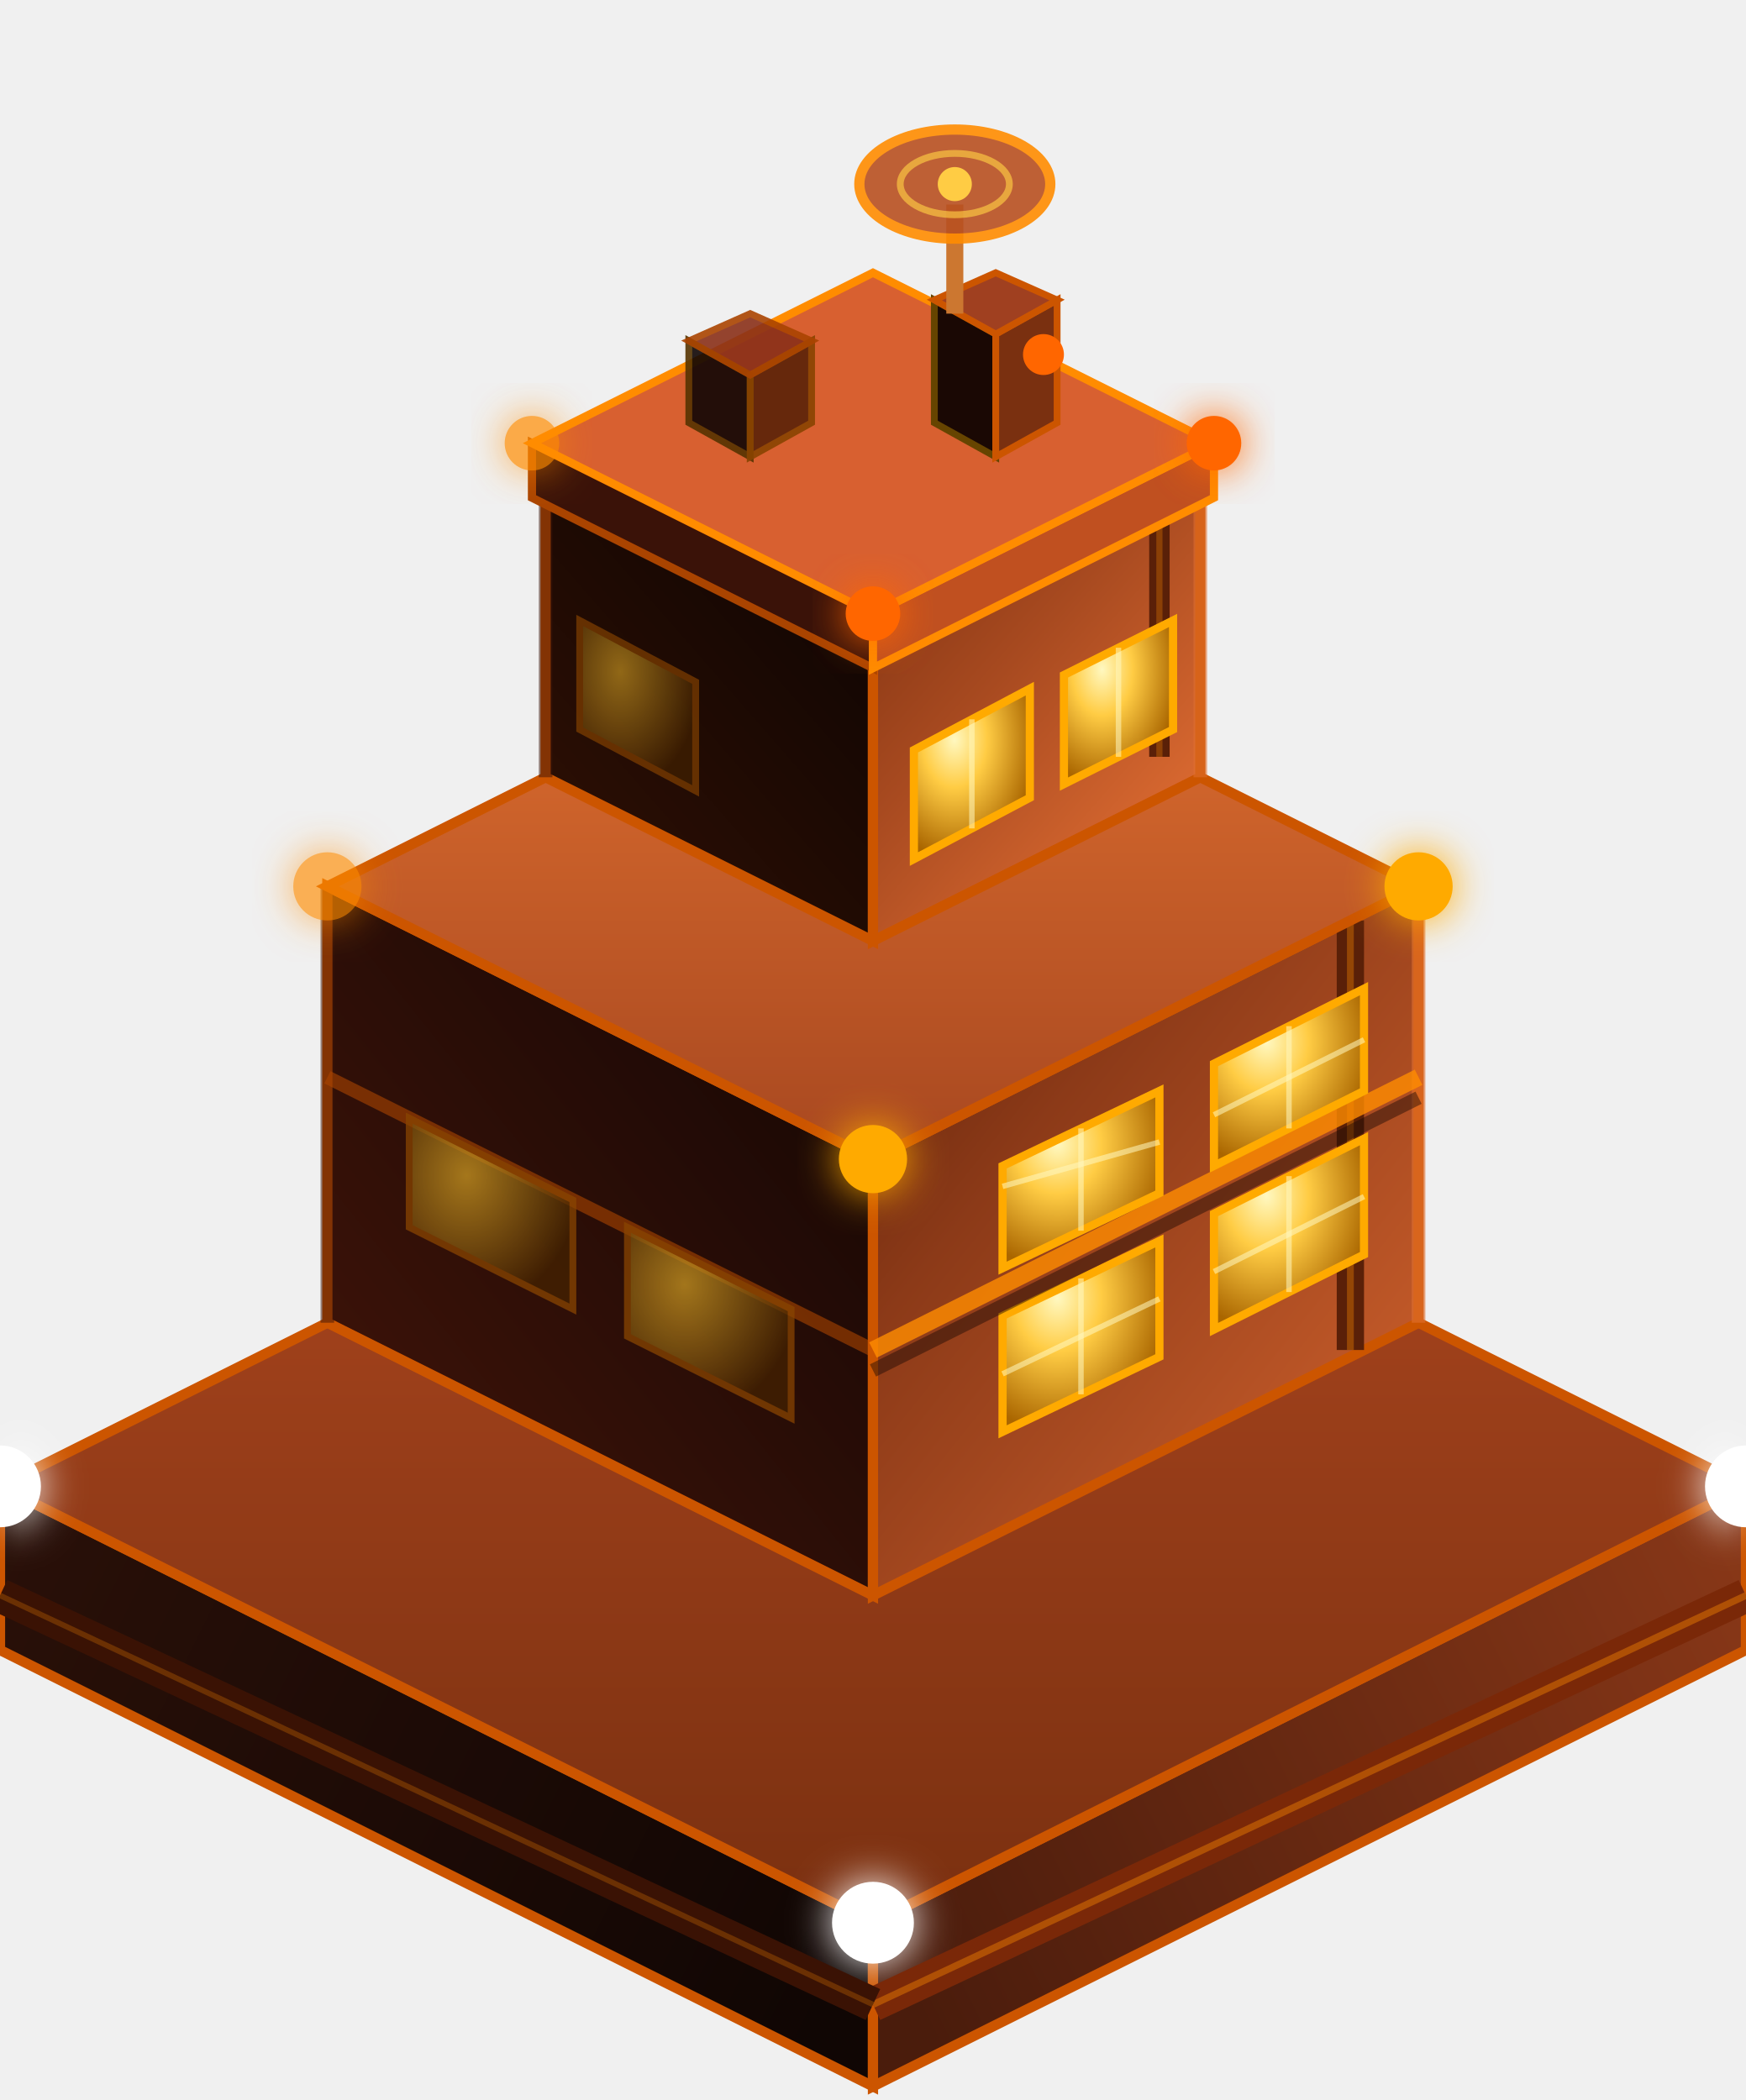
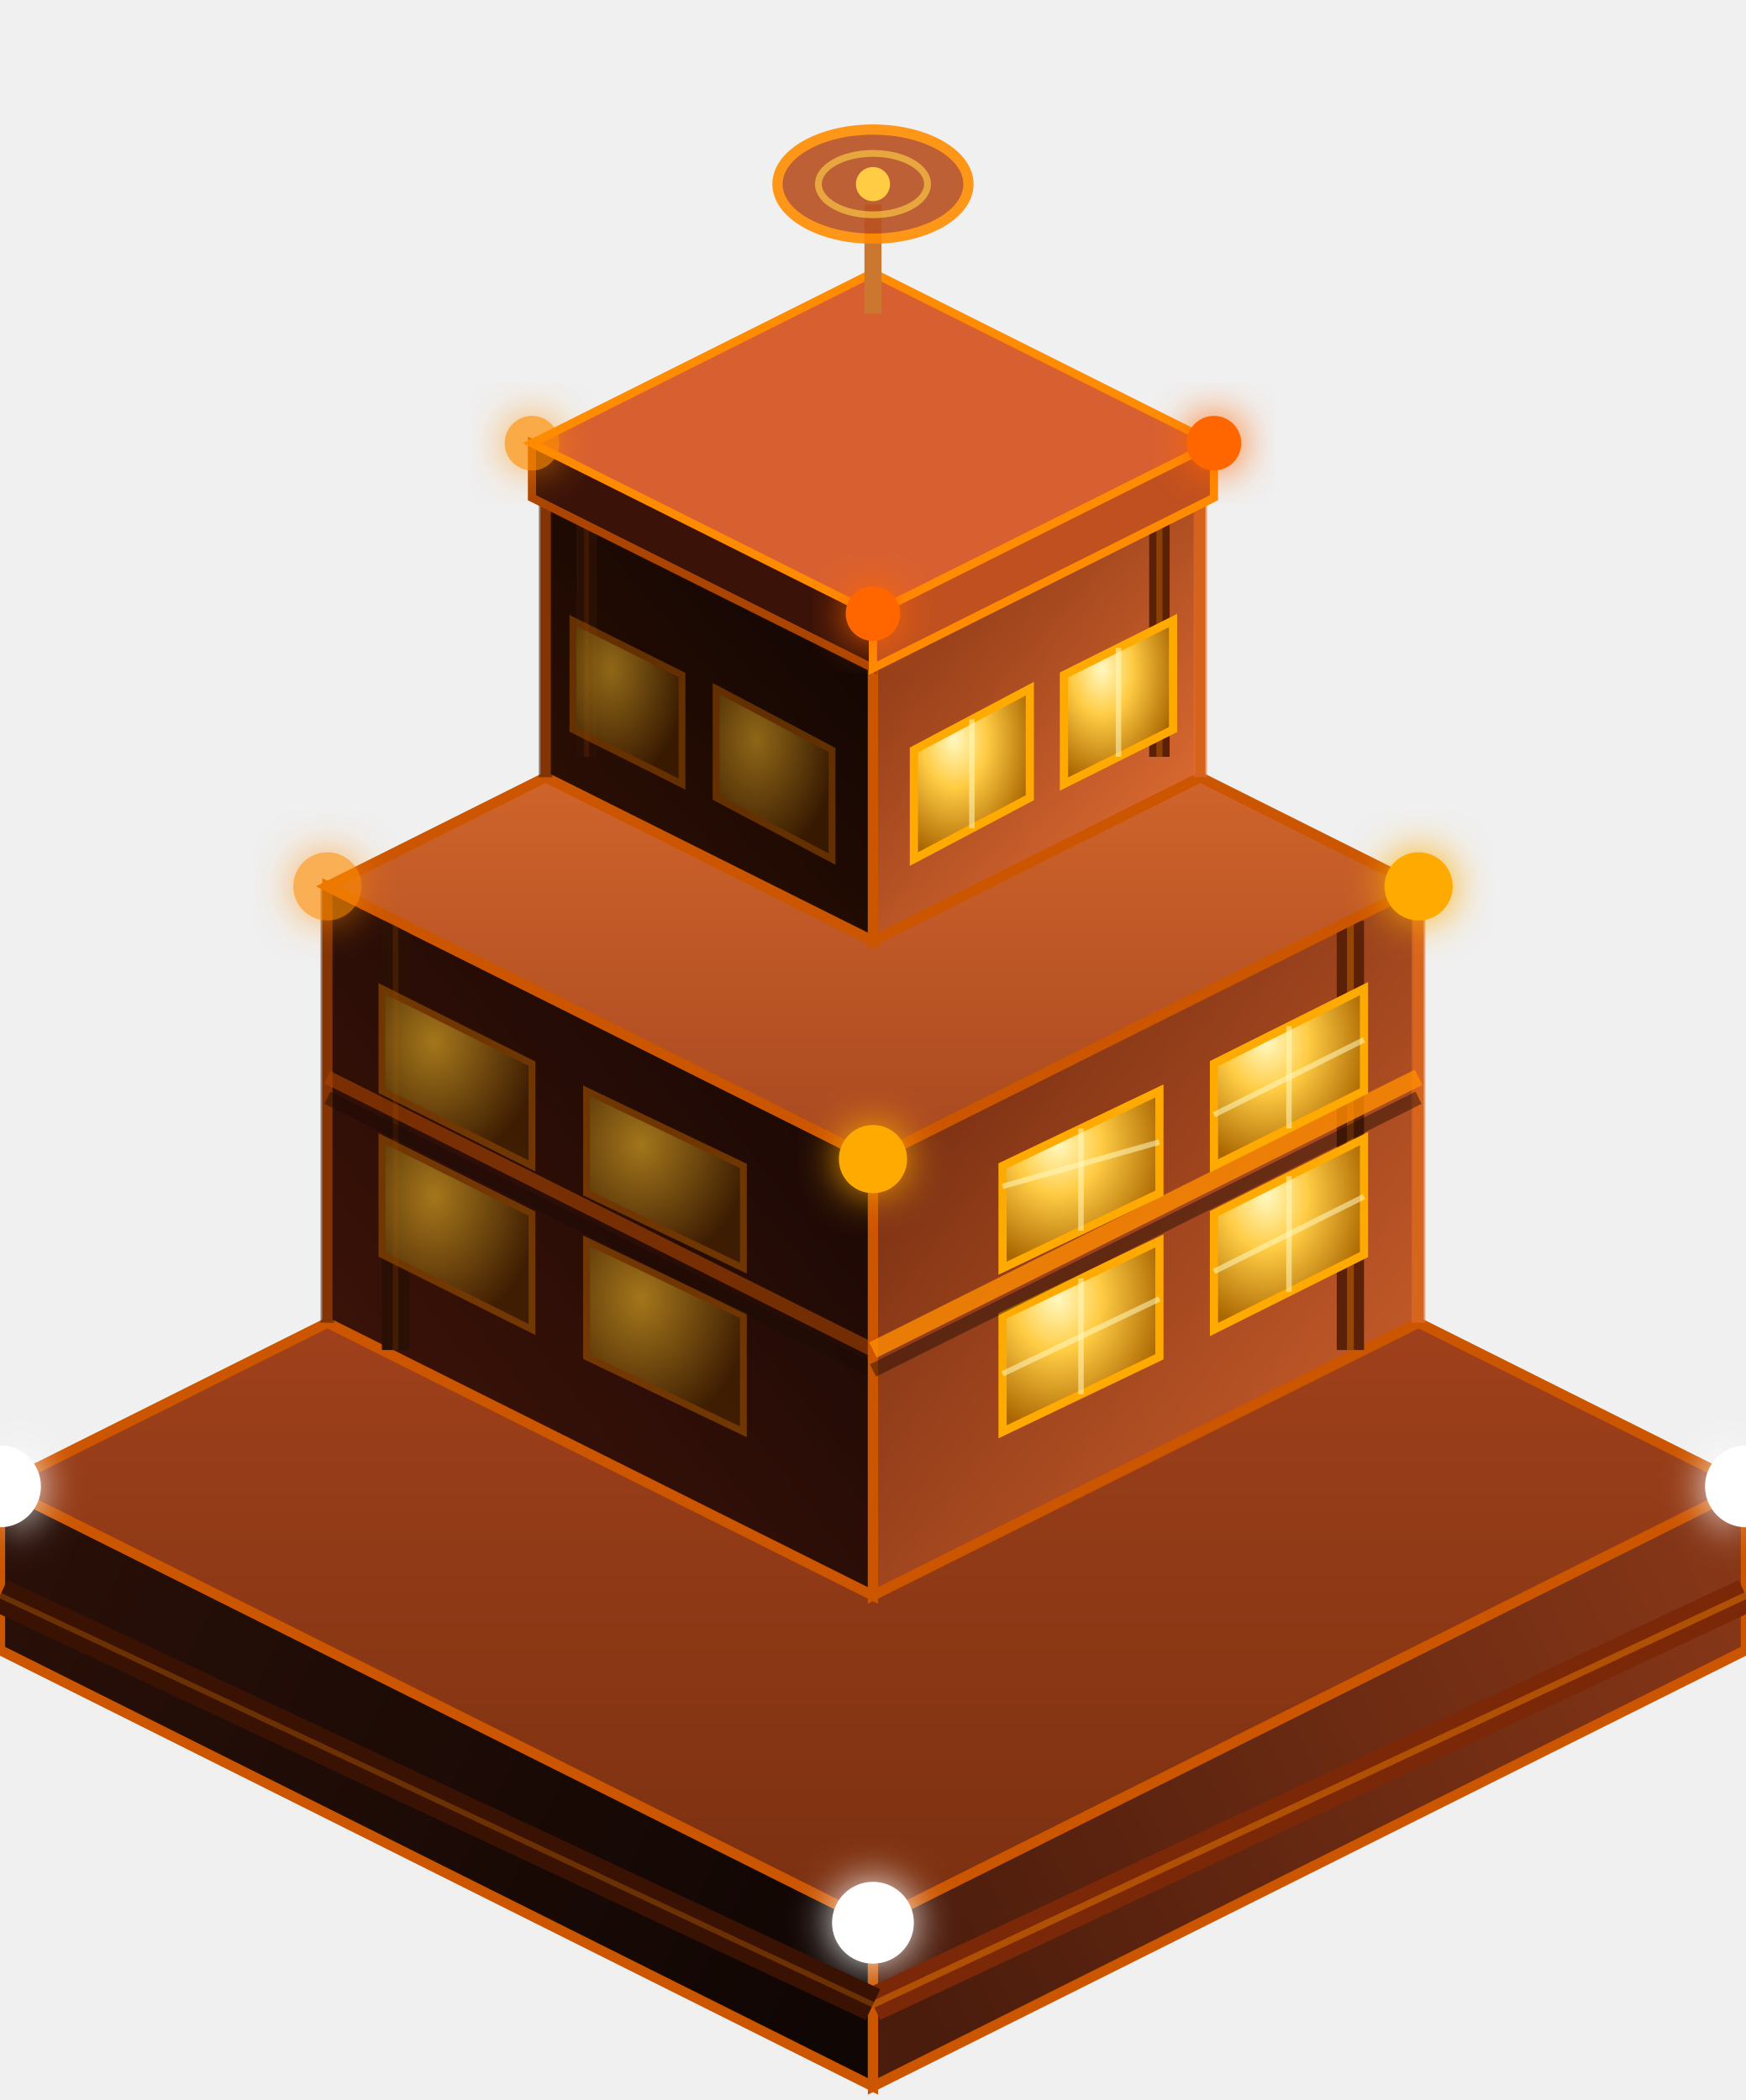
<svg xmlns="http://www.w3.org/2000/svg" viewBox="-128 -178 256 308" width="256" height="308">
  <defs>
    <linearGradient id="fR" gradientUnits="userSpaceOnUse" x1="128" y1="40" x2="0" y2="104">
      <stop offset="0%" stop-color="#8a3818" />
      <stop offset="100%" stop-color="#4a1c0c" />
    </linearGradient>
    <linearGradient id="fL" gradientUnits="userSpaceOnUse" x1="-128" y1="40" x2="0" y2="104">
      <stop offset="0%" stop-color="#2a1008" />
      <stop offset="100%" stop-color="#100604" />
    </linearGradient>
    <linearGradient id="fT" gradientUnits="userSpaceOnUse" x1="0" y1="-24" x2="0" y2="104">
      <stop offset="0%" stop-color="#b04820" />
      <stop offset="100%" stop-color="#7a3010" />
    </linearGradient>
    <linearGradient id="aR" gradientUnits="userSpaceOnUse" x1="80" y1="16" x2="0" y2="-48">
      <stop offset="0%" stop-color="#c05828" />
      <stop offset="60%" stop-color="#8c3a18" />
      <stop offset="100%" stop-color="#5c2008" />
    </linearGradient>
    <linearGradient id="aL" gradientUnits="userSpaceOnUse" x1="-80" y1="16" x2="0" y2="-48">
      <stop offset="0%" stop-color="#3a1208" />
      <stop offset="100%" stop-color="#120604" />
    </linearGradient>
    <linearGradient id="aT" gradientUnits="userSpaceOnUse" x1="0" y1="-88" x2="0" y2="-8">
      <stop offset="0%" stop-color="#e07030" />
      <stop offset="100%" stop-color="#a84820" />
    </linearGradient>
    <linearGradient id="bR" gradientUnits="userSpaceOnUse" x1="48" y1="-64" x2="0" y2="-106">
      <stop offset="0%" stop-color="#d86830" />
      <stop offset="50%" stop-color="#a84a20" />
      <stop offset="100%" stop-color="#7c3010" />
    </linearGradient>
    <linearGradient id="bL" gradientUnits="userSpaceOnUse" x1="-48" y1="-64" x2="0" y2="-106">
      <stop offset="0%" stop-color="#2a0e04" />
      <stop offset="100%" stop-color="#0c0402" />
    </linearGradient>
    <linearGradient id="bT" gradientUnits="userSpaceOnUse" x1="0" y1="-130" x2="0" y2="-82">
      <stop offset="0%" stop-color="#f07840" />
      <stop offset="100%" stop-color="#c05a28" />
    </linearGradient>
    <radialGradient id="winW" cx="35%" cy="30%" r="70%">
      <stop offset="0%" stop-color="#fff8c0" />
      <stop offset="40%" stop-color="#ffcc44" />
      <stop offset="100%" stop-color="#aa6600" />
    </radialGradient>
    <radialGradient id="winD" cx="35%" cy="30%" r="70%">
      <stop offset="0%" stop-color="#cc9922" />
      <stop offset="100%" stop-color="#442200" />
    </radialGradient>
    <filter id="glow" x="-60%" y="-60%" width="220%" height="220%">
      <feGaussianBlur stdDeviation="3" result="blur" />
      <feMerge>
        <feMergeNode in="blur" />
        <feMergeNode in="SourceGraphic" />
      </feMerge>
    </filter>
    <filter id="softglow" x="-80%" y="-80%" width="260%" height="260%">
      <feGaussianBlur stdDeviation="5" result="blur" />
      <feMerge>
        <feMergeNode in="blur" />
        <feMergeNode in="SourceGraphic" />
      </feMerge>
    </filter>
  </defs>
  <polygon points="-128,64 0,128 0,104 -128,40" fill="url(#fL)" stroke="#cc5500" stroke-width="1.5" />
  <polygon points="128,64 0,128 0,104 128,40" fill="url(#fR)" stroke="#cc5500" stroke-width="1.5" />
  <polygon points="0,-24 128,40 0,104 -128,40" fill="url(#fT)" stroke="#cc5500" stroke-width="1.5" />
  <circle cx="128" cy="40" r="6" fill="#ffffff" filter="url(#glow)" />
  <circle cx="-128" cy="40" r="6" fill="#ffffff" filter="url(#glow)" />
  <circle cx="0" cy="104" r="6" fill="#ffffff" filter="url(#glow)" />
  <line x1="64" y1="72" x2="64" y2="96" stroke="#ffffff" stroke-width="4" stroke-linecap="round" filter="url(#glow)" />
  <line x1="-64" y1="72" x2="-64" y2="96" stroke="#ffffff" stroke-width="4" stroke-linecap="round" filter="url(#glow)" />
  <line x1="128" y1="56" x2="0" y2="116" stroke="#7a2808" stroke-width="5" />
  <line x1="128" y1="56" x2="0" y2="116" stroke="#ff8c00" stroke-width="1" opacity="0.4" />
  <line x1="-128" y1="56" x2="0" y2="116" stroke="#3a1204" stroke-width="5" />
  <line x1="-128" y1="56" x2="0" y2="116" stroke="#ff8c00" stroke-width="0.8" opacity="0.25" />
  <polygon points="-80,16 0,56 0,-8 -80,-48" fill="url(#aL)" stroke="#cc5500" stroke-width="1.5" />
  <line x1="-80" y1="16" x2="-80" y2="-48" stroke="#3a1208" stroke-width="2" opacity="0.5" />
+   <line x1="-70" y1="20" x2="-70" y2="-43" stroke="#2a1004" stroke-width="4" />
+   <line x1="-70" y1="20" x2="-70" y2="-43" stroke="#aa4400" stroke-width="0.8" opacity="0.22" />
+   <polygon points="-72,6 -50,17 -50,0 -72,-11" fill="url(#winD)" stroke="#884400" stroke-width="1" opacity="0.75" />
+   <polygon points="-42,21 -19,32 -19,15 -42,4" fill="url(#winD)" stroke="#884400" stroke-width="1" opacity="0.75" />
  <line x1="-80" y1="-20" x2="0" y2="20" stroke="#aa4400" stroke-width="2" opacity="0.6" />
-   <polygon points="-68,2 -44,14 -44,-2 -68,-14" fill="url(#winD)" stroke="#884400" stroke-width="1" opacity="0.75" />
-   <polygon points="-36,18 -12,30 -12,14 -36,2" fill="url(#winD)" stroke="#884400" stroke-width="1" opacity="0.75" />
+   <line x1="-80" y1="-17" x2="0" y2="23" stroke="#1a0804" stroke-width="2" opacity="0.45" />
+   <polygon points="-72,-18 -50,-7 -50,-22 -72,-33" fill="url(#winD)" stroke="#884400" stroke-width="1" opacity="0.75" />
+   <polygon points="-42,-3 -19,8 -19,-7 -42,-18" fill="url(#winD)" stroke="#884400" stroke-width="1" opacity="0.75" />
  <polygon points="80,16 0,56 0,-8 80,-48" fill="url(#aR)" stroke="#cc5500" stroke-width="1.5" />
  <line x1="80" y1="16" x2="80" y2="-48" stroke="#e07030" stroke-width="2" opacity="0.6" />
  <line x1="70" y1="20" x2="70" y2="-43" stroke="#5a2008" stroke-width="4" />
  <line x1="70" y1="20" x2="70" y2="-43" stroke="#ff8c00" stroke-width="1" opacity="0.35" />
  <polygon points="72,6 50,17 50,0 72,-11" fill="url(#winW)" stroke="#ffaa00" stroke-width="1.2" />
  <line x1="61" y1="11.5" x2="61" y2="-5.5" stroke="#fff8c0" stroke-width="0.8" opacity="0.55" />
  <line x1="72" y1="-2.5" x2="50" y2="8.5" stroke="#fff8c0" stroke-width="0.8" opacity="0.55" />
  <polygon points="42,21 19,32 19,15 42,4" fill="url(#winW)" stroke="#ffaa00" stroke-width="1.2" />
  <line x1="30.5" y1="26.5" x2="30.5" y2="9.5" stroke="#fff8c0" stroke-width="0.8" opacity="0.55" />
  <line x1="42" y1="12.5" x2="19" y2="23.5" stroke="#fff8c0" stroke-width="0.8" opacity="0.55" />
  <line x1="80" y1="-20" x2="0" y2="20" stroke="#ff8c00" stroke-width="2.5" opacity="0.8" />
  <line x1="80" y1="-17" x2="0" y2="23" stroke="#1a0804" stroke-width="2" opacity="0.45" />
  <polygon points="72,-18 50,-7 50,-22 72,-33" fill="url(#winW)" stroke="#ffaa00" stroke-width="1.2" />
  <line x1="61" y1="-12.5" x2="61" y2="-27.5" stroke="#fff8c0" stroke-width="0.8" opacity="0.55" />
  <line x1="72" y1="-25.5" x2="50" y2="-14.5" stroke="#fff8c0" stroke-width="0.8" opacity="0.55" />
  <polygon points="42,-3 19,8 19,-7 42,-18" fill="url(#winW)" stroke="#ffaa00" stroke-width="1.2" />
  <line x1="30.5" y1="2.5" x2="30.5" y2="-12.5" stroke="#fff8c0" stroke-width="0.8" opacity="0.55" />
  <line x1="42" y1="-10.5" x2="19" y2="-4" stroke="#fff8c0" stroke-width="0.8" opacity="0.55" />
  <polygon points="0,-88 80,-48 0,-8 -80,-48" fill="url(#aT)" stroke="#cc5500" stroke-width="1.5" />
  <circle cx="80" cy="-48" r="5" fill="#ffaa00" filter="url(#glow)" />
  <circle cx="-80" cy="-48" r="5" fill="#ff8c00" filter="url(#glow)" opacity="0.65" />
  <circle cx="0" cy="-8" r="5" fill="#ffaa00" filter="url(#glow)" />
  <polygon points="-48,-64 0,-40 0,-82 -48,-106" fill="url(#bL)" stroke="#cc5500" stroke-width="1.5" />
  <line x1="-48" y1="-64" x2="-48" y2="-106" stroke="#3a1208" stroke-width="2" opacity="0.5" />
-   <polygon points="-43,-71 -26,-62 -26,-78 -43,-87" fill="url(#winD)" stroke="#884400" stroke-width="1" opacity="0.65" />
+   <line x1="-42" y1="-67" x2="-42" y2="-103" stroke="#2a1004" stroke-width="3" />
+   <line x1="-42" y1="-67" x2="-42" y2="-103" stroke="#aa4400" stroke-width="0.7" opacity="0.18" />
+   <polygon points="-44,-71 -28,-63 -28,-79 -44,-87" fill="url(#winD)" stroke="#884400" stroke-width="1" opacity="0.65" />
+   <polygon points="-23,-61 -6,-52 -6,-68 -23,-77" fill="url(#winD)" stroke="#884400" stroke-width="1" opacity="0.65" />
  <polygon points="48,-64 0,-40 0,-82 48,-106" fill="url(#bR)" stroke="#cc5500" stroke-width="1.5" />
  <line x1="48" y1="-64" x2="48" y2="-106" stroke="#e07030" stroke-width="2" opacity="0.55" />
  <line x1="42" y1="-67" x2="42" y2="-103" stroke="#5a2008" stroke-width="3" />
  <line x1="42" y1="-67" x2="42" y2="-103" stroke="#ff8c00" stroke-width="0.9" opacity="0.3" />
  <polygon points="44,-71 28,-63 28,-79 44,-87" fill="url(#winW)" stroke="#ffaa00" stroke-width="1.2" />
  <line x1="36" y1="-67" x2="36" y2="-83" stroke="#fff8c0" stroke-width="0.8" opacity="0.55" />
  <polygon points="23,-61 6,-52 6,-68 23,-77" fill="url(#winW)" stroke="#ffaa00" stroke-width="1.2" />
  <line x1="14.5" y1="-56.5" x2="14.5" y2="-72.5" stroke="#fff8c0" stroke-width="0.8" opacity="0.55" />
  <polygon points="0,-130 48,-106 0,-82 -48,-106" fill="url(#bT)" stroke="#cc5500" stroke-width="1.5" />
  <polygon points="-50,-105 0,-80 0,-88 -50,-113" fill="#3a1208" stroke="#aa4400" stroke-width="1.2" />
  <polygon points="50,-105 0,-80 0,-88 50,-113" fill="#c05020" stroke="#ff8c00" stroke-width="1.2" />
  <polygon points="0,-138 50,-113 0,-88 -50,-113" fill="#d86030" stroke="#ff8c00" stroke-width="1.2" />
  <circle cx="50" cy="-113" r="4" fill="#ff6600" filter="url(#glow)" />
  <circle cx="-50" cy="-113" r="4" fill="#ff8c00" filter="url(#glow)" opacity="0.7" />
  <circle cx="0" cy="-88" r="4" fill="#ff6600" filter="url(#glow)" />
-   <polygon points="9,-116 18,-111 18,-129 9,-134" fill="#1a0804" stroke="#664400" stroke-width="1" />
-   <polygon points="27,-116 18,-111 18,-129 27,-134" fill="#7a3010" stroke="#cc5500" stroke-width="1" />
-   <polygon points="18,-138 27,-134 18,-129 9,-134" fill="#a04020" stroke="#cc5500" stroke-width="1" />
-   <circle cx="25" cy="-126" r="3" fill="#ff6600" />
-   <polygon points="-27,-116 -18,-111 -18,-123 -27,-128" fill="#100604" stroke="#553300" stroke-width="1" opacity="0.9" />
-   <polygon points="-9,-116 -18,-111 -18,-123 -9,-128" fill="#5a2208" stroke="#884400" stroke-width="1" opacity="0.9" />
-   <polygon points="-18,-132 -9,-128 -18,-123 -27,-128" fill="#8a3018" stroke="#aa4400" stroke-width="1" opacity="0.9" />
-   <line x1="12" y1="-132" x2="12" y2="-148" stroke="#cc7730" stroke-width="2.5" />
-   <ellipse cx="12" cy="-151" rx="14" ry="8" fill="#b85020" stroke="#ff8c00" stroke-width="1.5" opacity="0.9" />
-   <ellipse cx="12" cy="-151" rx="8" ry="4.5" fill="none" stroke="#ffcc44" stroke-width="1" opacity="0.65" />
-   <circle cx="12" cy="-151" r="2.5" fill="#ffcc44" />
+   <line x1="0" y1="-132" x2="0" y2="-148" stroke="#cc7730" stroke-width="2.5" />
+   <ellipse cx="0" cy="-151" rx="14" ry="8" fill="#b85020" stroke="#ff8c00" stroke-width="1.5" opacity="0.9" />
+   <ellipse cx="0" cy="-151" rx="8" ry="4.5" fill="none" stroke="#ffcc44" stroke-width="1" opacity="0.65" />
+   <circle cx="0" cy="-151" r="2.5" fill="#ffcc44" />
</svg>
